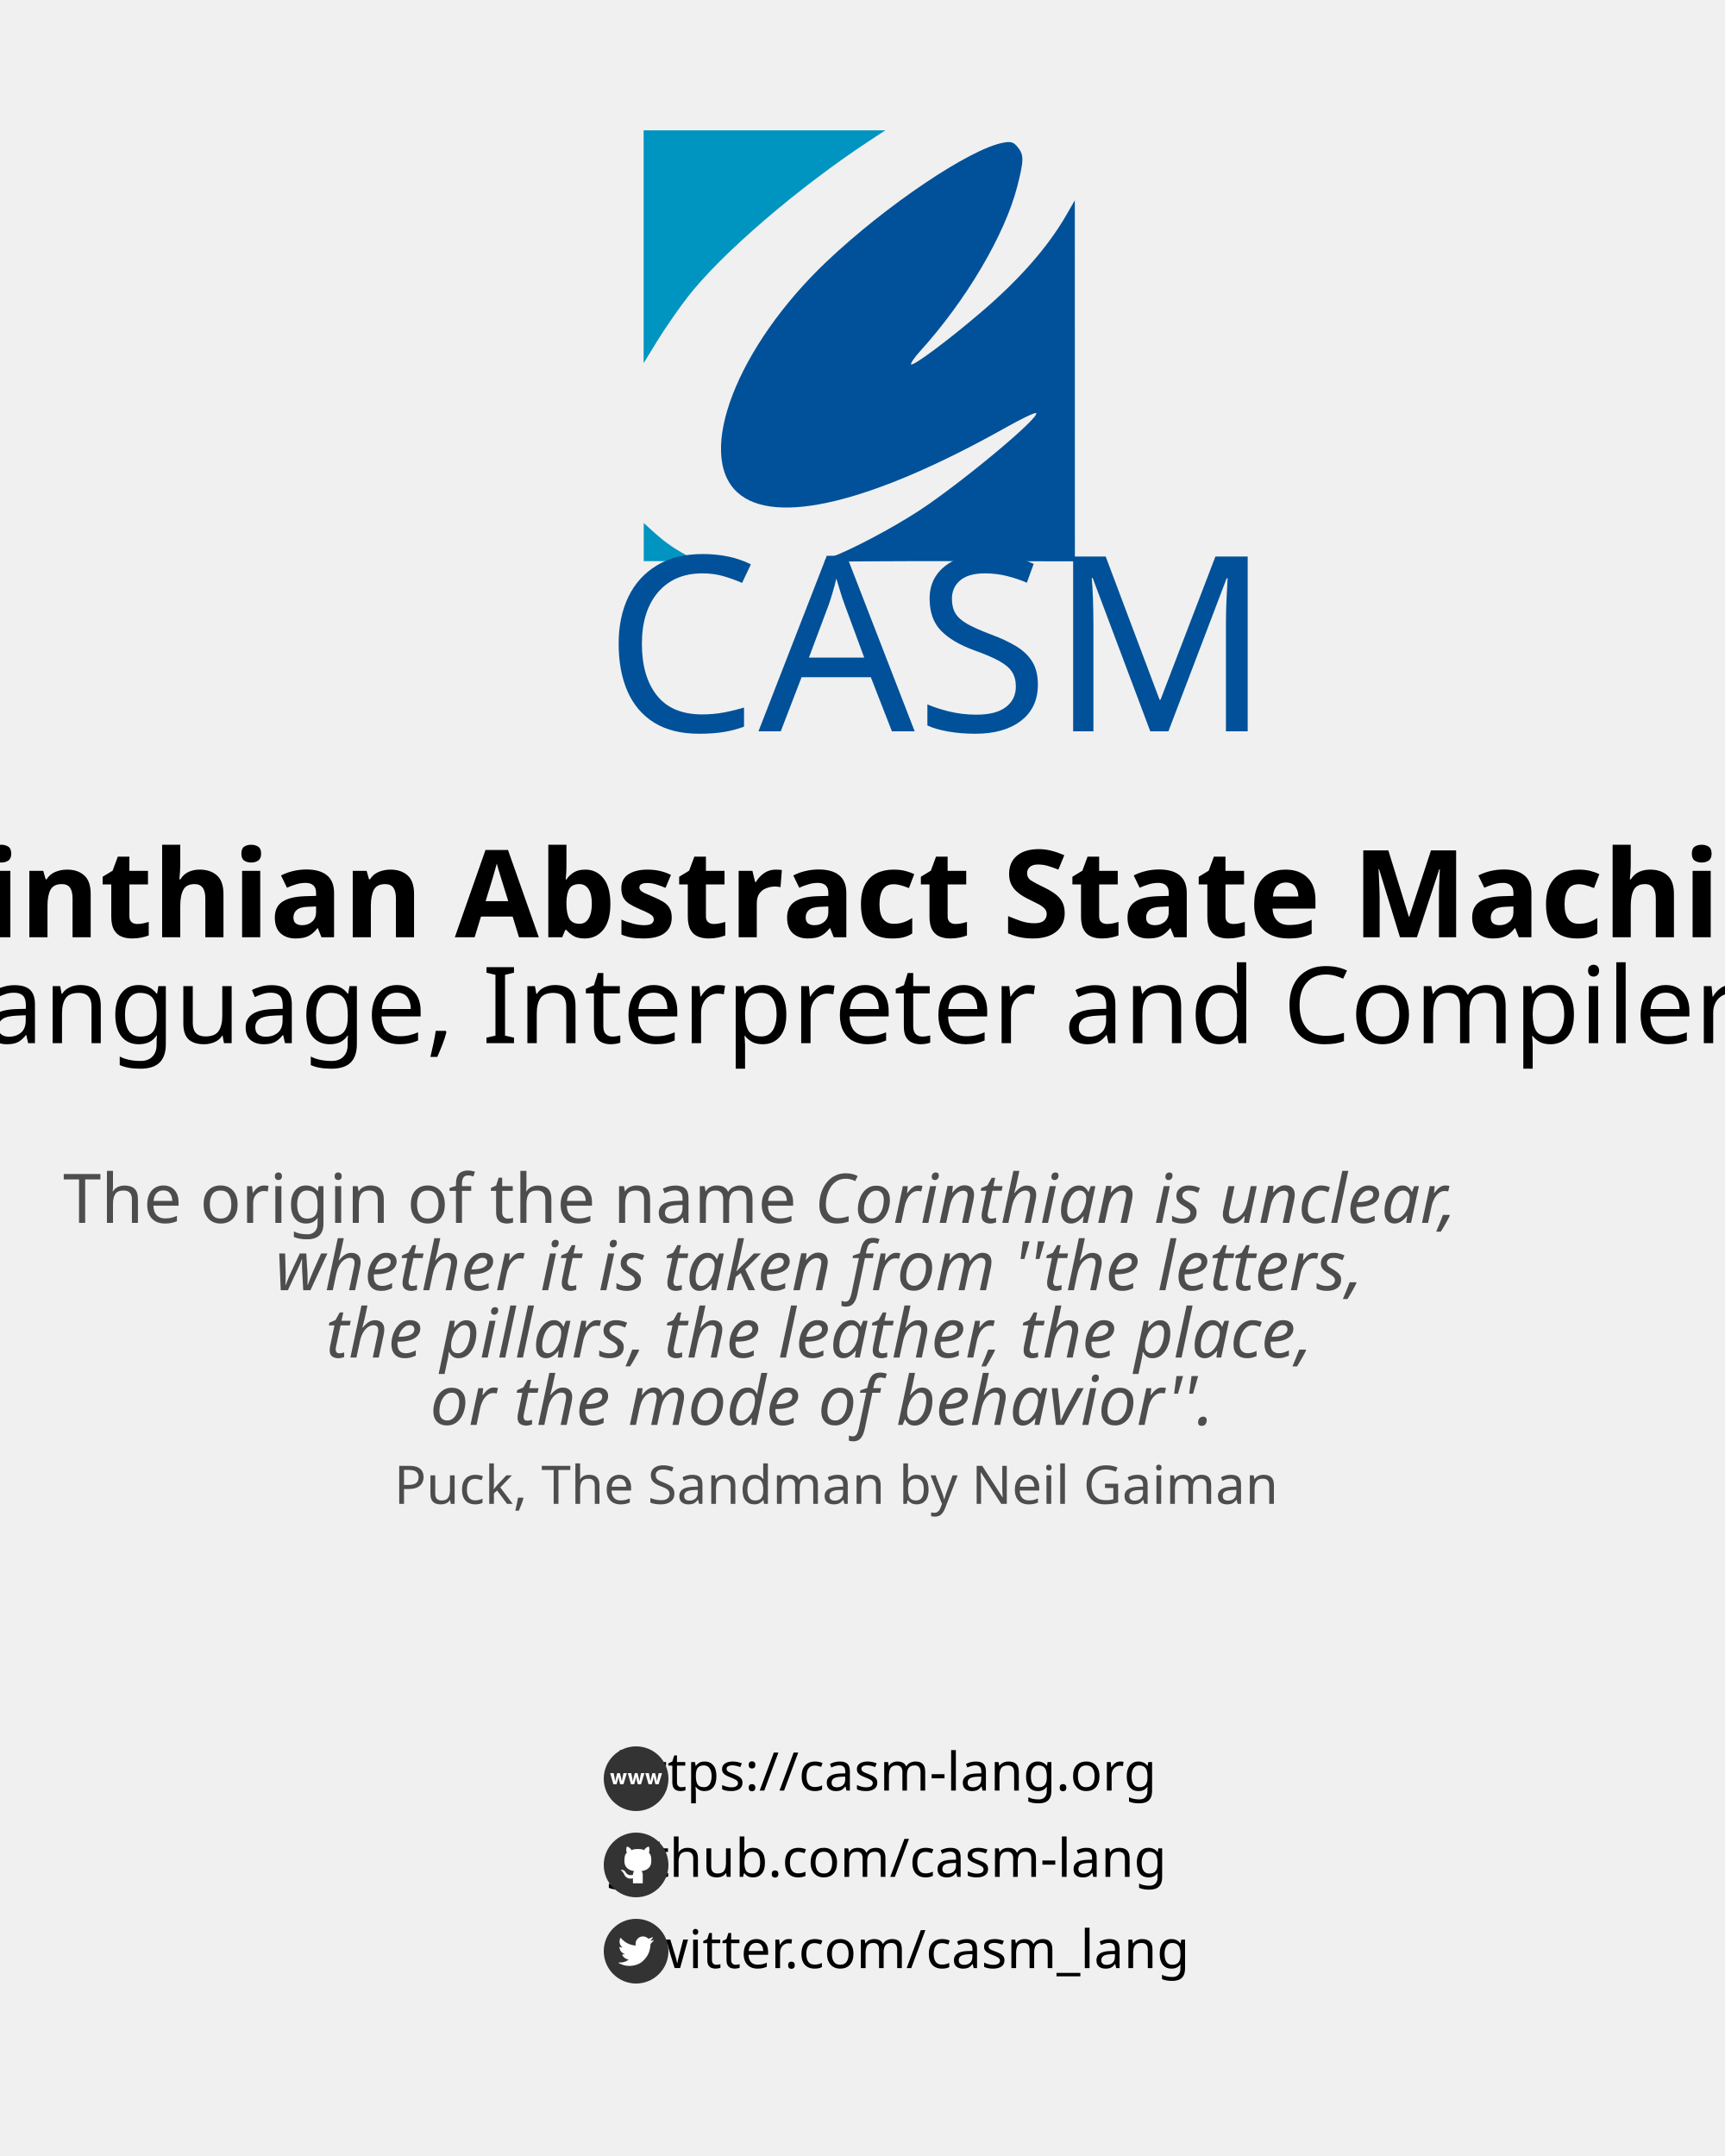
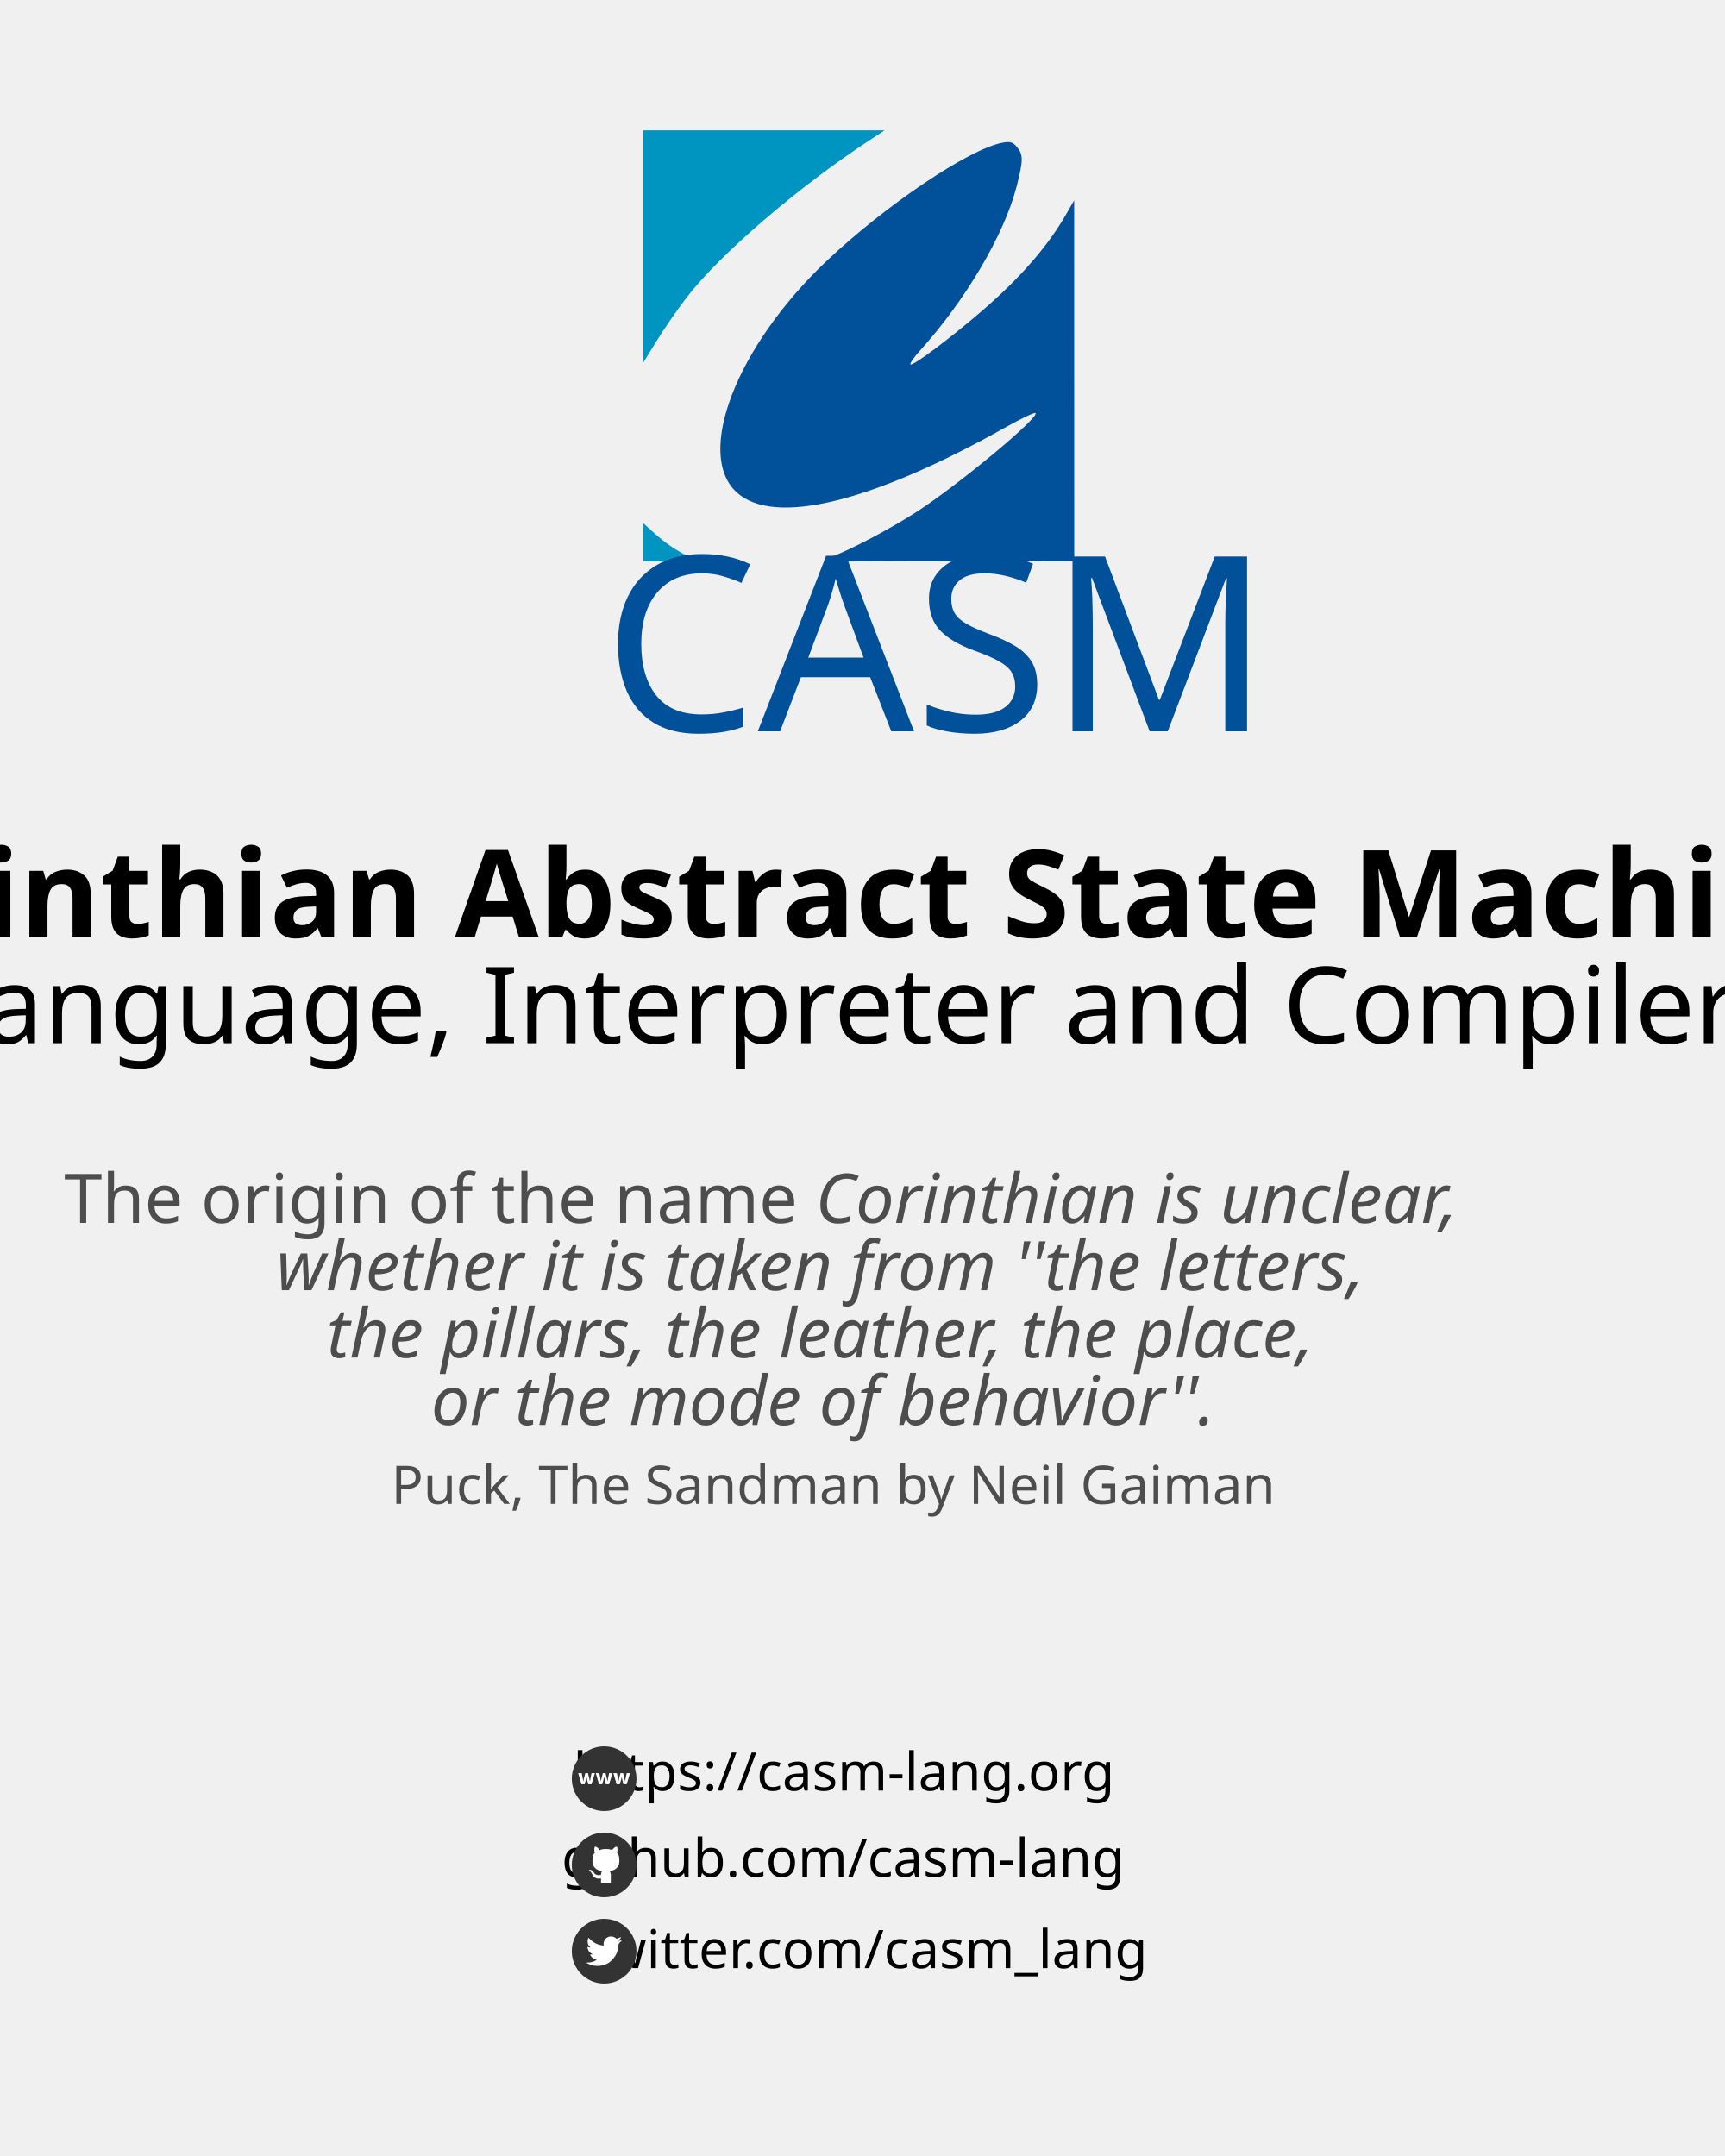
<svg xmlns="http://www.w3.org/2000/svg" width="400mm" height="500mm" viewBox="0 0 400 500" version="1.1" id="svg119">
  <defs id="defs113">
    <radialGradient id="radialGradient4120" gradientUnits="userSpaceOnUse" cy="63.965" cx="15.116" gradientTransform="scale(1.644,0.60828)" r="12.289">
      <stop id="stop4116" offset="0" />
      <stop id="stop4118" stop-opacity="0" offset="1" />
    </radialGradient>
    <radialGradient id="radialGradient377" gradientUnits="userSpaceOnUse" cy="15.716" cx="18.248" gradientTransform="scale(0.99999,1)" r="29.993">
      <stop id="stop3964" stop-color="#d3e9ff" offset="0" />
      <stop id="stop4134" stop-color="#d3e9ff" offset=".155" />
      <stop id="stop4346" stop-color="#4074ae" offset=".75" />
      <stop id="stop3966" stop-color="#36486c" offset="1" />
    </radialGradient>
    <radialGradient id="radialGradient4356" gradientUnits="userSpaceOnUse" cy="10.476" cx="11.827" gradientTransform="scale(1.1795,0.84779)" r="32.665">
      <stop id="stop4352" stop-color="#fff" offset="0" />
      <stop id="stop4354" stop-color="#fff" stop-opacity="0" offset="1" />
    </radialGradient>
    <radialGradient id="radialGradient636" fx="18.934" fy="17.81" gradientUnits="userSpaceOnUse" cy="17.486" cx="18.634" gradientTransform="matrix(1.0185,0,0,0.94748,-0.080952,0.030883)" r="40.693">
      <stop id="stop4752" stop-color="#fff" offset="0" />
      <stop id="stop4758" stop-color="#fefefe" offset=".379" />
      <stop id="stop4754" stop-color="#1d1d1d" offset="1" />
    </radialGradient>
    <radialGradient id="radialGradient293" gradientUnits="userSpaceOnUse" cy="12.142" cx="15.601" gradientTransform="scale(0.99999,1)" r="43.527">
      <stop id="stop4128" stop-color="#fff" offset="0" />
      <stop id="stop4130" stop-color="#fff" stop-opacity=".165" offset="1" />
    </radialGradient>
    <radialGradient id="radialGradient4120-9" gradientUnits="userSpaceOnUse" cy="63.965" cx="15.116" gradientTransform="matrix(0.434975,0,0,0.2000815,136.2328,104.4362)" r="12.289">
      <stop id="stop4116-7" offset="0" />
      <stop id="stop4118-3" stop-opacity="0" offset="1" />
    </radialGradient>
    <radialGradient id="radialGradient377-5" gradientUnits="userSpaceOnUse" cy="15.716" cx="18.248" gradientTransform="matrix(0.99999,0,0,1,8.099152,67.65869)" r="29.993">
      <stop id="stop3964-9" stop-color="#d3e9ff" offset="0" />
      <stop id="stop4134-2" stop-color="#d3e9ff" offset=".155" />
      <stop id="stop4346-2" stop-color="#4074ae" offset=".75" />
      <stop id="stop3966-8" stop-color="#36486c" offset="1" />
    </radialGradient>
    <radialGradient id="radialGradient4356-2" gradientUnits="userSpaceOnUse" cy="10.476" cx="11.827" gradientTransform="matrix(0.9859912,0,0,0.84779,17.98605,67.65869)" r="32.665">
      <stop id="stop4352-3" stop-color="#fff" offset="0" />
      <stop id="stop4354-7" stop-color="#fff" stop-opacity="0" offset="1" />
    </radialGradient>
    <radialGradient id="radialGradient636-7" fx="18.934" fy="17.81" gradientUnits="userSpaceOnUse" cy="17.486" cx="18.634" gradientTransform="matrix(1.0185,0,0,0.94748,8.0182,67.68957)" r="40.693">
      <stop id="stop4752-9" stop-color="#fff" offset="0" />
      <stop id="stop4758-2" stop-color="#fefefe" offset=".379" />
      <stop id="stop4754-0" stop-color="#1d1d1d" offset="1" />
    </radialGradient>
    <radialGradient id="radialGradient293-6" gradientUnits="userSpaceOnUse" cy="12.142" cx="15.601" gradientTransform="matrix(0.99999,0,0,1,8.099152,67.65869)" r="43.527">
      <stop id="stop4128-1" stop-color="#fff" offset="0" />
      <stop id="stop4130-8" stop-color="#fff" stop-opacity=".165" offset="1" />
    </radialGradient>
  </defs>
  <g id="layer1" transform="translate(-18.55869,354.9069)">
-     <g transform="matrix(1.000001,0,0,0.9995213,139.2469,-319.7628)" id="g838">
+     <g transform="matrix(1.000001,0,0,0.9995213,139.0983,-319.7628)" id="g838">
      <g id="g4725" transform="matrix(0.8333333,0,0,0.8333333,13.0931,-25.83217)">
        <path style="fill:#0094c0;fill-opacity:1;stroke:none;stroke-width:0.764;stroke-opacity:1" d="M 18.559,57.497 V 25.093 h 33.63 33.63 l -4.219,2.768 C 61.671,40.936 40.043,59.531 30.737,71.591 c -2.489,3.226 -6.248,8.665 -8.352,12.087 l -3.826,6.222 z" id="path4686" />
        <path style="fill:#005199;fill-opacity:1;stroke:none;stroke-width:0.761;stroke-opacity:1" d="m 70.825,143.907 c 5.431,-1.976 16.817,-7.997 24.167,-12.78 11.675,-7.597 33.928,-26.128 32.792,-27.306 -0.251,-0.26 -3.863,1.445 -8.025,3.789 -37.526,21.132 -64.736,27.759 -75.112,18.292 -11.683,-10.66 -0.05,-40.688 24.938,-64.372 16.473,-15.613 39.718,-31.259 49.012,-32.99 2.179,-0.406 2.896,-0.19 4.044,1.217 1.77,2.17 1.751,3.712 -0.134,11.028 -3.457,13.417 -14.192,31.626 -26.978,45.762 -1.633,1.805 -2.774,3.475 -2.537,3.71 0.584,0.579 10.654,-6.951 19.783,-14.794 10.52,-9.037 18.33,-17.966 23.367,-26.716 l 2.402,-4.172 0.007,50.259 0.007,50.259 -35.35,-0.053 c -31.491,-0.048 -36.296,0.497 -33.653,-0.465 z" id="path4690" />
        <path style="fill:#0094c0;fill-opacity:1;stroke:none;stroke-width:0.189;stroke-opacity:1" d="m 18.59,139.725 v -5.312 l 1.72,1.58 c 3.824,3.511 6.113,5.185 9.974,7.294 1.416,0.773 2.655,1.483 2.754,1.578 0.108,0.104 -2.723,0.172 -7.134,0.172 h -7.314 z" id="path4713" />
      </g>
      <text xml:space="preserve" style="font-style:normal;font-weight:normal;font-size:13.631px;line-height:8.519px;font-family:sans-serif;letter-spacing:0px;word-spacing:0px;fill:#005199;fill-opacity:1;stroke:none;stroke-width:0.341px;stroke-linecap:butt;stroke-linejoin:miter;stroke-opacity:1" x="19.303" y="134.488" id="text110" transform="scale(0.9997585,1.000242)">
        <tspan id="tspan108" x="19.303" y="134.488" style="font-style:normal;font-variant:normal;font-weight:normal;font-stretch:normal;font-size:56.795px;font-family:Armata;-inkscape-font-specification:'Armata Thin';fill:#005199;fill-opacity:1;stroke-width:0.341px">CASM</tspan>
      </text>
    </g>
    <text id="text110-3-3-7" y="-137.545" x="217.658" style="font-style:normal;font-weight:normal;font-size:8.985px;line-height:5.616px;font-family:sans-serif;letter-spacing:0px;word-spacing:0px;fill:#000000;fill-opacity:1;stroke:none;stroke-width:0.225px;stroke-linecap:butt;stroke-linejoin:miter;stroke-opacity:1" xml:space="preserve">
      <tspan style="font-style:normal;font-variant:normal;font-weight:bold;font-stretch:normal;font-size:28.222px;line-height:25.62px;font-family:Armata;-inkscape-font-specification:'Armata Thin';text-align:center;text-anchor:middle;fill:#000000;fill-opacity:1;stroke-width:0.225px" y="-137.545" x="217.658" id="tspan949-5">Corinthian Abstract State Machine</tspan>
      <tspan style="font-style:normal;font-variant:normal;font-weight:normal;font-stretch:normal;font-size:24.694px;line-height:25.62px;font-family:Armata;-inkscape-font-specification:'Armata Thin';text-align:center;text-anchor:middle;fill:#000000;fill-opacity:1;stroke-width:0.225px" y="-112.983" x="217.658" id="tspan979-7">Language, Interpreter and Compiler</tspan>
    </text>
-     <text id="text110-3-3" y="-6.152" x="218.289" style="font-style:normal;font-weight:normal;font-size:8.985px;line-height:5.616px;font-family:sans-serif;letter-spacing:0px;word-spacing:0px;fill:#4d4d4d;fill-opacity:1;stroke:none;stroke-width:0.225px;stroke-linecap:butt;stroke-linejoin:miter;stroke-opacity:1" xml:space="preserve">
-       <tspan style="font-style:normal;font-variant:normal;font-weight:normal;font-stretch:normal;font-size:12.347px;line-height:17.62px;font-family:Armata;-inkscape-font-specification:'Armata Thin';text-align:center;text-anchor:middle;fill:#4d4d4d;fill-opacity:1;stroke-width:0.225px" y="-6.152" x="218.289" id="tspan1136">Puck, The Sandman by Neil Gaiman</tspan>
+     <text id="text110-3-3" y="-6.152" x="217.615" style="font-style:normal;font-weight:normal;font-size:8.985px;line-height:5.616px;font-family:sans-serif;letter-spacing:0px;word-spacing:0px;fill:#4d4d4d;fill-opacity:1;stroke:none;stroke-width:0.225px;stroke-linecap:butt;stroke-linejoin:miter;stroke-opacity:1" xml:space="preserve">
+       <tspan style="font-style:normal;font-variant:normal;font-weight:normal;font-stretch:normal;font-size:12.347px;line-height:17.62px;font-family:Armata;-inkscape-font-specification:'Armata Thin';text-align:center;text-anchor:middle;fill:#4d4d4d;fill-opacity:1;stroke-width:0.225px" y="-6.152" x="217.615" id="tspan1136">Puck, The Sandman by Neil Gaiman</tspan>
    </text>
-     <text id="text110-3-3-0" y="-71.315" x="217.381" style="font-style:normal;font-weight:normal;font-size:8.985px;line-height:5.616px;font-family:sans-serif;letter-spacing:0px;word-spacing:0px;fill:#4d4d4d;fill-opacity:1;stroke:none;stroke-width:0.225px;stroke-linecap:butt;stroke-linejoin:miter;stroke-opacity:1" xml:space="preserve">
-       <tspan style="font-style:normal;font-variant:normal;font-weight:normal;font-stretch:normal;font-size:15.875px;line-height:15.62px;font-family:Armata;-inkscape-font-specification:'Armata Thin';text-align:center;text-anchor:middle;fill:#4d4d4d;fill-opacity:1;stroke-width:0.225px" y="-71.315" x="217.381" id="tspan971-9">The origin of the name <tspan style="font-style:italic;font-size:15.875px;line-height:15.62px;fill:#4d4d4d;stroke-width:0.225px" id="tspan973-3">Corinthian is unclear,</tspan>
+     <text id="text110-3-3-0" y="-71.315" x="217.624" style="font-style:normal;font-weight:normal;font-size:8.985px;line-height:5.616px;font-family:sans-serif;letter-spacing:0px;word-spacing:0px;fill:#4d4d4d;fill-opacity:1;stroke:none;stroke-width:0.225px;stroke-linecap:butt;stroke-linejoin:miter;stroke-opacity:1" xml:space="preserve">
+       <tspan style="font-style:normal;font-variant:normal;font-weight:normal;font-stretch:normal;font-size:15.875px;line-height:15.62px;font-family:Armata;-inkscape-font-specification:'Armata Thin';text-align:center;text-anchor:middle;fill:#4d4d4d;fill-opacity:1;stroke-width:0.225px" y="-71.315" x="217.624" id="tspan971-9">The origin of the name <tspan style="font-style:italic;font-size:15.875px;line-height:15.62px;fill:#4d4d4d;stroke-width:0.225px" id="tspan973-3">Corinthian is unclear,</tspan>
      </tspan>
-       <tspan style="font-style:italic;font-variant:normal;font-weight:normal;font-stretch:normal;font-size:15.875px;line-height:15.62px;font-family:Armata;-inkscape-font-specification:'Armata Thin';text-align:center;text-anchor:middle;fill:#4d4d4d;fill-opacity:1;stroke-width:0.225px" y="-55.695" x="218.792" id="tspan981-6">whether it is taken from ''the letters, </tspan>
-       <tspan style="font-style:italic;font-variant:normal;font-weight:normal;font-stretch:normal;font-size:15.875px;line-height:15.62px;font-family:Armata;-inkscape-font-specification:'Armata Thin';text-align:center;text-anchor:middle;fill:#4d4d4d;fill-opacity:1;stroke-width:0.225px" y="-40.075" x="218.792" id="tspan989-0">the pillars, the leather, the place, </tspan>
-       <tspan style="font-style:italic;font-variant:normal;font-weight:normal;font-stretch:normal;font-size:15.875px;line-height:15.62px;font-family:Armata;-inkscape-font-specification:'Armata Thin';text-align:center;text-anchor:middle;fill:#4d4d4d;fill-opacity:1;stroke-width:0.225px" y="-24.455" x="217.381" id="tspan995-6">or the mode of behavior''.</tspan>
-       <tspan style="font-style:normal;font-variant:normal;font-weight:normal;font-stretch:normal;font-size:15.875px;line-height:15.62px;font-family:Armata;-inkscape-font-specification:'Armata Thin';text-align:center;text-anchor:middle;fill:#4d4d4d;fill-opacity:1;stroke-width:0.225px" y="-16.266" x="217.381" id="tspan979-2" />
+       <tspan style="font-style:italic;font-variant:normal;font-weight:normal;font-stretch:normal;font-size:15.875px;line-height:15.62px;font-family:Armata;-inkscape-font-specification:'Armata Thin';text-align:center;text-anchor:middle;fill:#4d4d4d;fill-opacity:1;stroke-width:0.225px" y="-55.695" x="219.035" id="tspan981-6">whether it is taken from ''the letters, </tspan>
+       <tspan style="font-style:italic;font-variant:normal;font-weight:normal;font-stretch:normal;font-size:15.875px;line-height:15.62px;font-family:Armata;-inkscape-font-specification:'Armata Thin';text-align:center;text-anchor:middle;fill:#4d4d4d;fill-opacity:1;stroke-width:0.225px" y="-40.075" x="219.035" id="tspan989-0">the pillars, the leather, the place, </tspan>
+       <tspan style="font-style:italic;font-variant:normal;font-weight:normal;font-stretch:normal;font-size:15.875px;line-height:15.62px;font-family:Armata;-inkscape-font-specification:'Armata Thin';text-align:center;text-anchor:middle;fill:#4d4d4d;fill-opacity:1;stroke-width:0.225px" y="-24.455" x="217.624" id="tspan995-6">or the mode of behavior''.</tspan>
+       <tspan style="font-style:normal;font-variant:normal;font-weight:normal;font-stretch:normal;font-size:15.875px;line-height:15.62px;font-family:Armata;-inkscape-font-specification:'Armata Thin';text-align:center;text-anchor:middle;fill:#4d4d4d;fill-opacity:1;stroke-width:0.225px" y="-16.266" x="217.624" id="tspan979-2" />
    </text>
-     <text id="text110-3-3-9" y="60.337" x="229.83" style="font-style:normal;font-weight:normal;font-size:8.985px;line-height:5.616px;font-family:sans-serif;letter-spacing:0px;word-spacing:0px;fill:#000000;fill-opacity:1;stroke:none;stroke-width:0.225px;stroke-linecap:butt;stroke-linejoin:miter;stroke-opacity:1" xml:space="preserve">
-       <tspan style="font-style:normal;font-variant:normal;font-weight:normal;font-stretch:normal;font-size:12.347px;line-height:17.62px;font-family:Armata;-inkscape-font-specification:'Armata Thin';text-align:center;text-anchor:middle;fill:#000000;fill-opacity:1;stroke-width:0.225px" y="60.337" x="229.83" id="tspan1136-4">https://casm-lang.org</tspan>
-     </text>
-     <text id="text110-3-3-9-7" y="80.354" x="229.651" style="font-style:normal;font-weight:normal;font-size:8.985px;line-height:5.616px;font-family:sans-serif;letter-spacing:0px;word-spacing:0px;fill:#000000;fill-opacity:1;stroke:none;stroke-width:0.225px;stroke-linecap:butt;stroke-linejoin:miter;stroke-opacity:1" xml:space="preserve">
-       <tspan style="font-style:normal;font-variant:normal;font-weight:normal;font-stretch:normal;font-size:12.347px;line-height:17.62px;font-family:Armata;-inkscape-font-specification:'Armata Thin';text-align:center;text-anchor:middle;fill:#000000;fill-opacity:1;stroke-width:0.225px" y="80.354" x="229.651" id="tspan1136-4-8">github.com/casm-lang</tspan>
-     </text>
-     <text id="text110-3-3-9-7-4" y="101.514" x="235.078" style="font-style:normal;font-weight:normal;font-size:8.985px;line-height:5.616px;font-family:sans-serif;letter-spacing:0px;word-spacing:0px;fill:#000000;fill-opacity:1;stroke:none;stroke-width:0.225px;stroke-linecap:butt;stroke-linejoin:miter;stroke-opacity:1" xml:space="preserve">
-       <tspan style="font-style:normal;font-variant:normal;font-weight:normal;font-stretch:normal;font-size:12.347px;line-height:17.62px;font-family:Armata;-inkscape-font-specification:'Armata Thin';text-align:center;text-anchor:middle;fill:#000000;fill-opacity:1;stroke-width:0.225px" y="101.514" x="235.078" id="tspan1136-4-8-5">twitter.com/casm_lang</tspan>
-     </text>
-     <g id="Style_2_copy_3" transform="matrix(0.46875,0,0,0.46875,158.5587,50.09315)">
-       <g id="g4651">
-         <g id="g4649">
-           <path id="path4647" d="M 16,0 C 7.163,0 0,7.163 0,16 0,24.836 7.163,32 16,32 24.837,32 32,24.836 32,16 32,7.163 24.837,0 16,0 Z" style="fill:#333333" />
+     <g id="g4591" transform="translate(-7.410345)">
+       <text xml:space="preserve" style="font-style:normal;font-weight:normal;font-size:8.985px;line-height:5.616px;font-family:sans-serif;letter-spacing:0px;word-spacing:0px;fill:#000000;fill-opacity:1;stroke:none;stroke-width:0.225px;stroke-linecap:butt;stroke-linejoin:miter;stroke-opacity:1" x="229.83" y="60.337" id="text110-3-3-9">
+         <tspan id="tspan1136-4" x="229.83" y="60.337" style="font-style:normal;font-variant:normal;font-weight:normal;font-stretch:normal;font-size:12.347px;line-height:17.62px;font-family:Armata;-inkscape-font-specification:'Armata Thin';text-align:center;text-anchor:middle;fill:#000000;fill-opacity:1;stroke-width:0.225px">https://casm-lang.org</tspan>
+       </text>
+       <text xml:space="preserve" style="font-style:normal;font-weight:normal;font-size:8.985px;line-height:5.616px;font-family:sans-serif;letter-spacing:0px;word-spacing:0px;fill:#000000;fill-opacity:1;stroke:none;stroke-width:0.225px;stroke-linecap:butt;stroke-linejoin:miter;stroke-opacity:1" x="229.651" y="80.354" id="text110-3-3-9-7">
+         <tspan id="tspan1136-4-8" x="229.651" y="80.354" style="font-style:normal;font-variant:normal;font-weight:normal;font-stretch:normal;font-size:12.347px;line-height:17.62px;font-family:Armata;-inkscape-font-specification:'Armata Thin';text-align:center;text-anchor:middle;fill:#000000;fill-opacity:1;stroke-width:0.225px">github.com/casm-lang</tspan>
+       </text>
+       <text xml:space="preserve" style="font-style:normal;font-weight:normal;font-size:8.985px;line-height:5.616px;font-family:sans-serif;letter-spacing:0px;word-spacing:0px;fill:#000000;fill-opacity:1;stroke:none;stroke-width:0.225px;stroke-linecap:butt;stroke-linejoin:miter;stroke-opacity:1" x="235.078" y="101.514" id="text110-3-3-9-7-4">
+         <tspan id="tspan1136-4-8-5" x="235.078" y="101.514" style="font-style:normal;font-variant:normal;font-weight:normal;font-stretch:normal;font-size:12.347px;line-height:17.62px;font-family:Armata;-inkscape-font-specification:'Armata Thin';text-align:center;text-anchor:middle;fill:#000000;fill-opacity:1;stroke-width:0.225px">twitter.com/casm_lang</tspan>
+       </text>
+       <g transform="matrix(0.46875,0,0,0.46875,158.5587,50.09315)" id="Style_2_copy_3">
+         <g id="g4651">
+           <g id="g4649">
+             <path style="fill:#333333" d="M 16,0 C 7.163,0 0,7.163 0,16 0,24.836 7.163,32 16,32 24.837,32 32,24.836 32,16 32,7.163 24.837,0 16,0 Z" id="path4647" />
+           </g>
+         </g>
+         <g id="g4659">
+           <path style="fill:#ffffff" d="m 4.905,13.267 0.436,2.236 c 0.111,0.57 0.223,1.174 0.313,1.8 H 5.676 C 5.788,16.677 5.945,16.051 6.078,15.514 L 6.66,13.267 h 1.342 l 0.547,2.18 c 0.146,0.615 0.291,1.23 0.403,1.856 h 0.022 c 0.078,-0.626 0.19,-1.241 0.313,-1.867 l 0.47,-2.169 h 1.666 L 9.745,18.734 H 8.147 L 7.632,16.81 C 7.498,16.273 7.397,15.781 7.286,15.111 H 7.264 C 7.163,15.793 7.052,16.296 6.906,16.81 L 6.358,18.733 H 4.76 L 3.172,13.266 h 1.733 z" id="path4653" />
+           <path style="fill:#ffffff" d="m 13.608,13.267 0.436,2.236 c 0.111,0.57 0.223,1.174 0.313,1.8 h 0.022 c 0.112,-0.626 0.269,-1.252 0.402,-1.789 l 0.582,-2.247 h 1.342 l 0.547,2.18 c 0.146,0.615 0.291,1.23 0.403,1.856 h 0.022 c 0.078,-0.626 0.19,-1.241 0.313,-1.867 l 0.47,-2.169 h 1.666 l -1.678,5.467 H 16.85 L 16.336,16.811 C 16.202,16.274 16.101,15.782 15.99,15.112 h -0.023 c -0.101,0.682 -0.212,1.185 -0.358,1.699 l -0.548,1.923 h -1.598 l -1.588,-5.467 z" id="path4655" />
+           <path style="fill:#ffffff" d="m 22.31,13.267 0.436,2.236 c 0.111,0.57 0.223,1.174 0.313,1.8 h 0.022 c 0.112,-0.626 0.269,-1.252 0.402,-1.789 l 0.582,-2.247 h 1.342 l 0.547,2.18 c 0.146,0.615 0.291,1.23 0.403,1.856 h 0.022 c 0.078,-0.626 0.19,-1.241 0.313,-1.867 l 0.47,-2.169 h 1.666 l -1.678,5.467 h -1.598 l -0.514,-1.923 c -0.134,-0.537 -0.235,-1.029 -0.346,-1.699 h -0.023 c -0.101,0.682 -0.212,1.185 -0.358,1.699 l -0.548,1.923 h -1.598 l -1.588,-5.467 z" id="path4657" />
        </g>
      </g>
-       <g id="g4659">
-         <path id="path4653" d="m 4.905,13.267 0.436,2.236 c 0.111,0.57 0.223,1.174 0.313,1.8 H 5.676 C 5.788,16.677 5.945,16.051 6.078,15.514 L 6.66,13.267 h 1.342 l 0.547,2.18 c 0.146,0.615 0.291,1.23 0.403,1.856 h 0.022 c 0.078,-0.626 0.19,-1.241 0.313,-1.867 l 0.47,-2.169 h 1.666 L 9.745,18.734 H 8.147 L 7.632,16.81 C 7.498,16.273 7.397,15.781 7.286,15.111 H 7.264 C 7.163,15.793 7.052,16.296 6.906,16.81 L 6.358,18.733 H 4.76 L 3.172,13.266 h 1.733 z" style="fill:#ffffff" />
-         <path id="path4655" d="m 13.608,13.267 0.436,2.236 c 0.111,0.57 0.223,1.174 0.313,1.8 h 0.022 c 0.112,-0.626 0.269,-1.252 0.402,-1.789 l 0.582,-2.247 h 1.342 l 0.547,2.18 c 0.146,0.615 0.291,1.23 0.403,1.856 h 0.022 c 0.078,-0.626 0.19,-1.241 0.313,-1.867 l 0.47,-2.169 h 1.666 l -1.678,5.467 H 16.85 L 16.336,16.811 C 16.202,16.274 16.101,15.782 15.99,15.112 h -0.023 c -0.101,0.682 -0.212,1.185 -0.358,1.699 l -0.548,1.923 h -1.598 l -1.588,-5.467 z" style="fill:#ffffff" />
-         <path id="path4657" d="m 22.31,13.267 0.436,2.236 c 0.111,0.57 0.223,1.174 0.313,1.8 h 0.022 c 0.112,-0.626 0.269,-1.252 0.402,-1.789 l 0.582,-2.247 h 1.342 l 0.547,2.18 c 0.146,0.615 0.291,1.23 0.403,1.856 h 0.022 c 0.078,-0.626 0.19,-1.241 0.313,-1.867 l 0.47,-2.169 h 1.666 l -1.678,5.467 h -1.598 l -0.514,-1.923 c -0.134,-0.537 -0.235,-1.029 -0.346,-1.699 h -0.023 c -0.101,0.682 -0.212,1.185 -0.358,1.699 l -0.548,1.923 h -1.598 l -1.588,-5.467 z" style="fill:#ffffff" />
-       </g>
-     </g>
-     <g id="Layer_3" transform="matrix(0.234375,0,0,0.234375,158.5587,70.09315)">
-       <g id="g4682">
-         <g id="g4680">
-           <path id="path4678" d="M 32,0 C 14.327,0 0,14.327 0,32 0,49.673 14.327,64 32,64 49.673,64 64,49.673 64,32 64,14.327 49.673,0 32,0 Z" style="fill:#333333" />
+       <g transform="matrix(0.234375,0,0,0.234375,158.5587,70.09315)" id="Layer_3">
+         <g id="g4682">
+           <g id="g4680">
+             <path style="fill:#333333" d="M 32,0 C 14.327,0 0,14.327 0,32 0,49.673 14.327,64 32,64 49.673,64 64,49.673 64,32 64,14.327 49.673,0 32,0 Z" id="path4678" />
+           </g>
+         </g>
+         <g id="Outline_Filled">
+           <path style="fill:#ffffff" d="m 38.592,50.166 h -4.84 -4.844 c 0,0 0.014,-2.874 0,-4.844 -6.629,1.428 -8.479,-3.633 -8.479,-3.633 -1.21,-2.423 -2.423,-3.633 -2.423,-3.633 -2.423,-1.438 0,-1.21 0,-1.21 2.423,0 3.633,2.423 3.633,2.423 2.126,3.609 5.908,3.028 7.266,2.423 0,-1.21 0.53,-3.042 1.21,-3.633 -5.29,-0.595 -9.693,-3.633 -9.693,-9.689 0,-6.056 1.216,-7.266 2.427,-8.479 -0.244,-0.597 -1.259,-2.805 0.037,-6.056 0,0 2.38,0 4.803,3.633 1.2,-1.2 4.844,-1.21 6.056,-1.21 1.208,0 4.854,0.01 6.054,1.21 2.423,-3.633 4.809,-3.633 4.809,-3.633 1.296,3.251 0.282,5.459 0.037,6.056 1.21,1.21 2.423,2.423 2.423,8.479 0,6.056 -4.397,9.092 -9.689,9.689 0.682,0.591 1.21,2.675 1.21,3.633 z" id="Cat_3_" />
        </g>
      </g>
-       <g id="Outline_Filled">
-         <path id="Cat_3_" d="m 38.592,50.166 h -4.84 -4.844 c 0,0 0.014,-2.874 0,-4.844 -6.629,1.428 -8.479,-3.633 -8.479,-3.633 -1.21,-2.423 -2.423,-3.633 -2.423,-3.633 -2.423,-1.438 0,-1.21 0,-1.21 2.423,0 3.633,2.423 3.633,2.423 2.126,3.609 5.908,3.028 7.266,2.423 0,-1.21 0.53,-3.042 1.21,-3.633 -5.29,-0.595 -9.693,-3.633 -9.693,-9.689 0,-6.056 1.216,-7.266 2.427,-8.479 -0.244,-0.597 -1.259,-2.805 0.037,-6.056 0,0 2.38,0 4.803,3.633 1.2,-1.2 4.844,-1.21 6.056,-1.21 1.208,0 4.854,0.01 6.054,1.21 2.423,-3.633 4.809,-3.633 4.809,-3.633 1.296,3.251 0.282,5.459 0.037,6.056 1.21,1.21 2.423,2.423 2.423,8.479 0,6.056 -4.397,9.092 -9.689,9.689 0.682,0.591 1.21,2.675 1.21,3.633 z" style="fill:#ffffff" />
+       <g transform="matrix(0.46875,0,0,0.46875,158.5587,90.09315)" id="Flat_copy">
+         <g id="g4703">
+           <path style="fill:#333333" d="M 16,0 C 7.163,0 0,7.163 0,16 0,24.836 7.163,32 16,32 24.837,32 32,24.836 32,16 32,7.163 24.837,0 16,0 Z" id="path4701" />
+         </g>
+         <path style="fill:#ffffff" d="m 18.226,8.886 c -1.59,0.579 -2.595,2.071 -2.481,3.704 l 0.038,0.63 -0.636,-0.077 C 12.832,12.847 10.809,11.844 9.091,10.159 L 8.251,9.323 8.036,9.94 c -0.458,1.376 -0.165,2.83 0.789,3.808 0.509,0.54 0.394,0.617 -0.483,0.296 -0.305,-0.103 -0.573,-0.18 -0.598,-0.141 -0.089,0.09 0.216,1.26 0.458,1.724 0.331,0.644 1.005,1.273 1.743,1.647 l 0.624,0.296 -0.739,0.011 c -0.712,0 -0.738,0.013 -0.661,0.284 0.254,0.836 1.259,1.724 2.379,2.11 l 0.789,0.27 -0.687,0.412 c -1.018,0.593 -2.214,0.927 -3.41,0.951 -0.573,0.013 -1.044,0.064 -1.044,0.103 0,0.128 1.553,0.848 2.455,1.132 2.71,0.836 5.929,0.475 8.346,-0.952 1.718,-1.016 3.435,-3.036 4.237,-4.992 0.433,-1.041 0.865,-2.945 0.865,-3.858 0,-0.592 0.038,-0.669 0.75,-1.376 0.42,-0.412 0.814,-0.862 0.891,-0.99 0.128,-0.245 0.114,-0.245 -0.534,-0.026 -1.081,0.386 -1.234,0.335 -0.699,-0.244 0.394,-0.412 0.865,-1.158 0.865,-1.376 0,-0.038 -0.191,0.026 -0.407,0.141 -0.229,0.129 -0.738,0.322 -1.12,0.437 L 22.158,9.826 21.535,9.4 C 21.191,9.169 20.709,8.911 20.454,8.834 19.804,8.654 18.812,8.68 18.226,8.886 Z" id="path4705" />
      </g>
-     </g>
-     <g id="Flat_copy" transform="matrix(0.46875,0,0,0.46875,158.5587,90.09315)">
-       <g id="g4703">
-         <path id="path4701" d="M 16,0 C 7.163,0 0,7.163 0,16 0,24.836 7.163,32 16,32 24.837,32 32,24.836 32,16 32,7.163 24.837,0 16,0 Z" style="fill:#333333" />
-       </g>
-       <path id="path4705" d="m 18.226,8.886 c -1.59,0.579 -2.595,2.071 -2.481,3.704 l 0.038,0.63 -0.636,-0.077 C 12.832,12.847 10.809,11.844 9.091,10.159 L 8.251,9.323 8.036,9.94 c -0.458,1.376 -0.165,2.83 0.789,3.808 0.509,0.54 0.394,0.617 -0.483,0.296 -0.305,-0.103 -0.573,-0.18 -0.598,-0.141 -0.089,0.09 0.216,1.26 0.458,1.724 0.331,0.644 1.005,1.273 1.743,1.647 l 0.624,0.296 -0.739,0.011 c -0.712,0 -0.738,0.013 -0.661,0.284 0.254,0.836 1.259,1.724 2.379,2.11 l 0.789,0.27 -0.687,0.412 c -1.018,0.593 -2.214,0.927 -3.41,0.951 -0.573,0.013 -1.044,0.064 -1.044,0.103 0,0.128 1.553,0.848 2.455,1.132 2.71,0.836 5.929,0.475 8.346,-0.952 1.718,-1.016 3.435,-3.036 4.237,-4.992 0.433,-1.041 0.865,-2.945 0.865,-3.858 0,-0.592 0.038,-0.669 0.75,-1.376 0.42,-0.412 0.814,-0.862 0.891,-0.99 0.128,-0.245 0.114,-0.245 -0.534,-0.026 -1.081,0.386 -1.234,0.335 -0.699,-0.244 0.394,-0.412 0.865,-1.158 0.865,-1.376 0,-0.038 -0.191,0.026 -0.407,0.141 -0.229,0.129 -0.738,0.322 -1.12,0.437 L 22.158,9.826 21.535,9.4 C 21.191,9.169 20.709,8.911 20.454,8.834 19.804,8.654 18.812,8.68 18.226,8.886 Z" style="fill:#ffffff" />
    </g>
    <text xml:space="preserve" style="font-style:normal;font-variant:normal;font-weight:bold;font-stretch:normal;font-size:10.583px;line-height:6.35px;font-family:Roboto;-inkscape-font-specification:'Sans Bold';text-align:center;letter-spacing:0px;word-spacing:0px;writing-mode:lr-tb;text-anchor:middle;fill:#000000;fill-opacity:1;stroke:none;stroke-width:0.265px;stroke-linecap:butt;stroke-linejoin:miter;stroke-opacity:1" x="343.152" y="-117.168" id="text4563">
      <tspan id="tspan4561" x="343.152" y="-111.244" style="stroke-width:0.265px" />
    </text>
  </g>
</svg>
